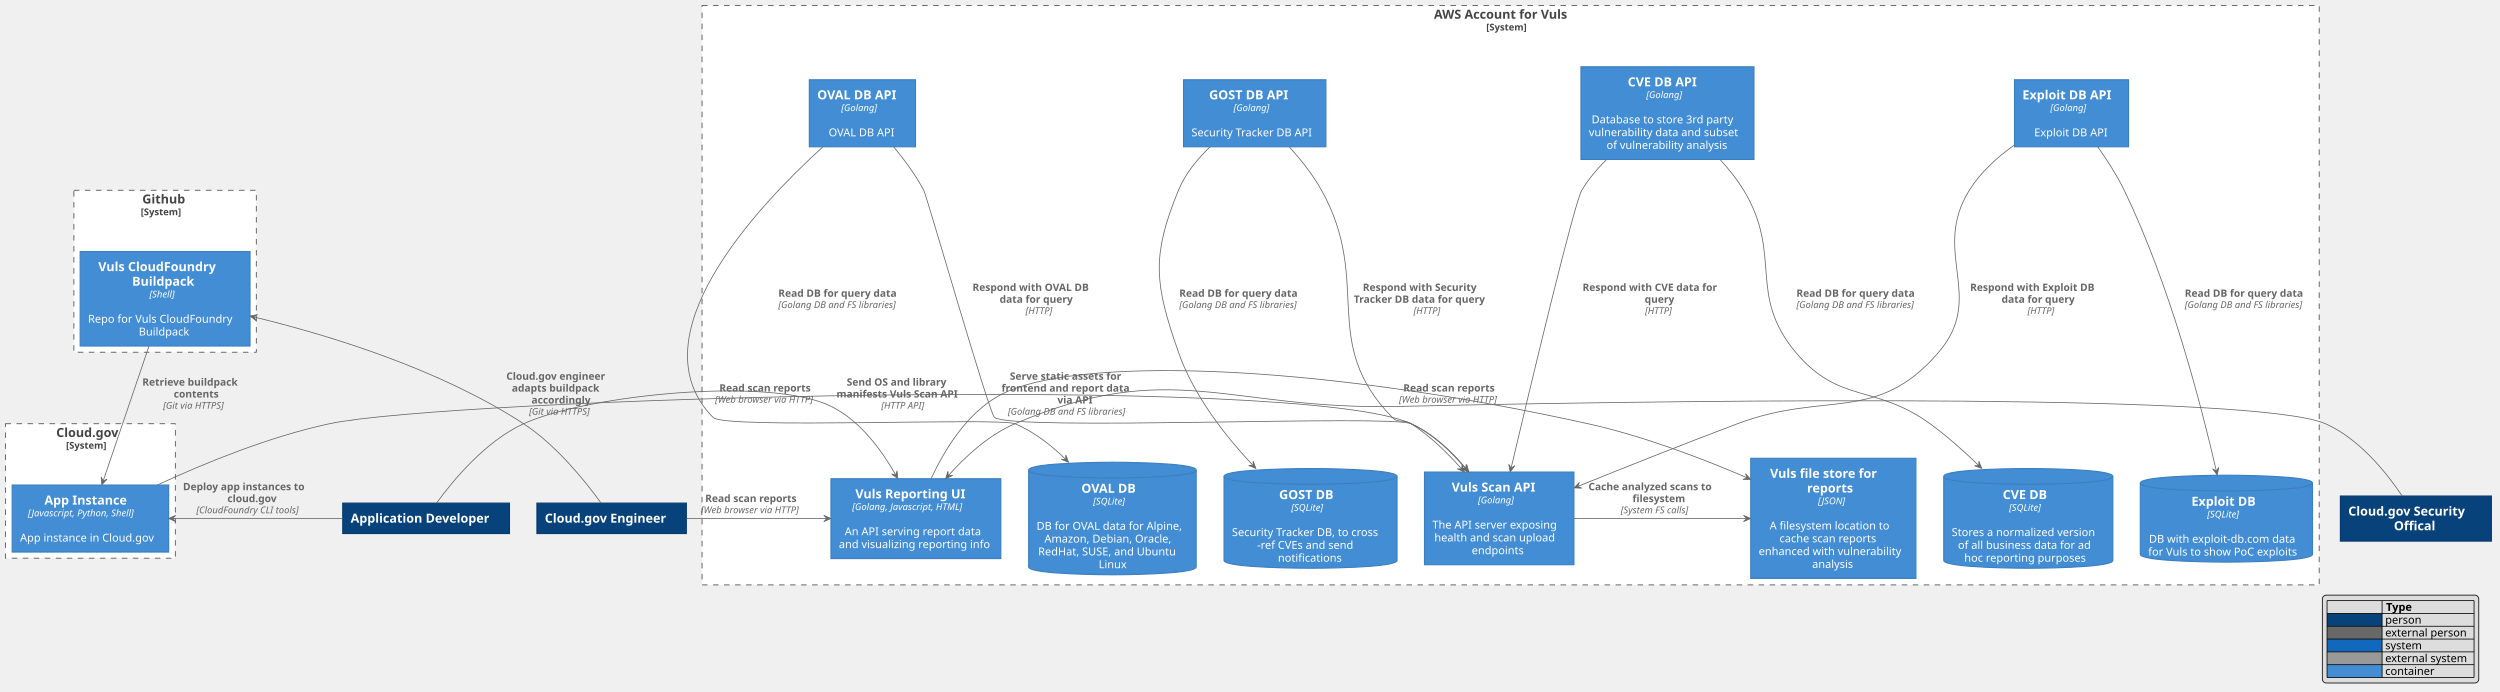
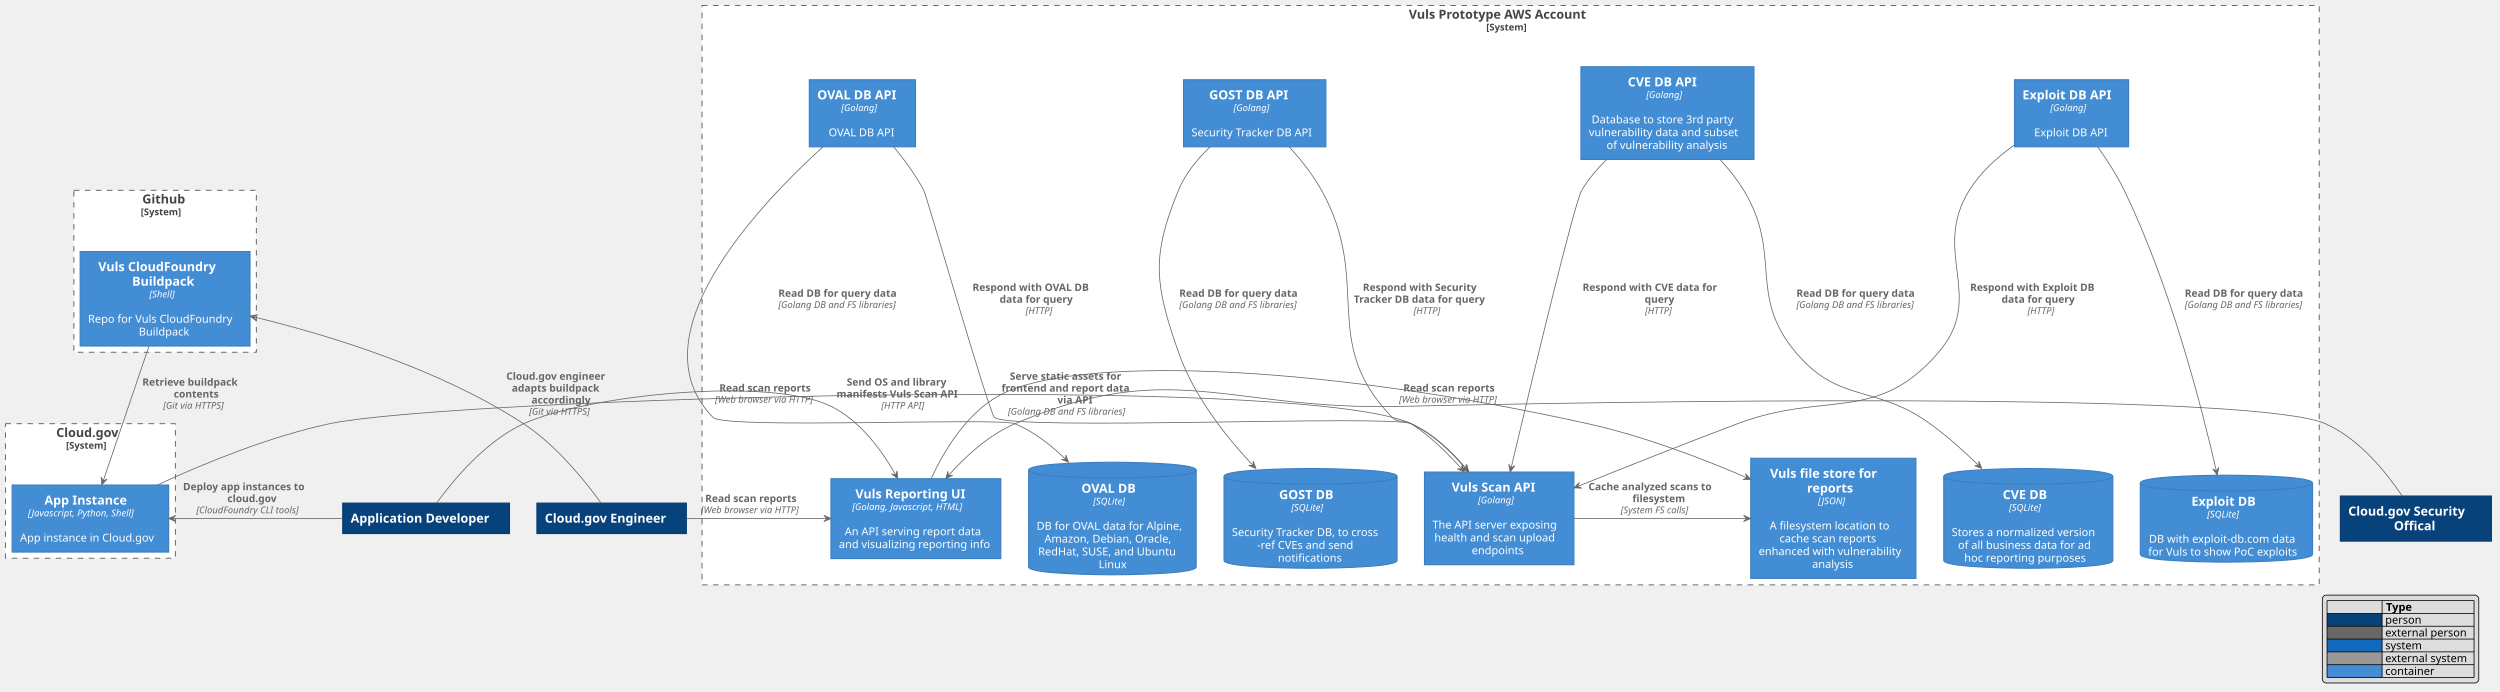
<svg xmlns="http://www.w3.org/2000/svg" contentScriptType="application/ecmascript" contentStyleType="text/css" height="879px" preserveAspectRatio="none" style="width:3180px;height:879px;" version="1.1" viewBox="0 0 3180 879" width="3180px" zoomAndPan="magnify">
  <defs />
  <g>
    <rect fill="#FFFFFF" height="171" style="stroke: #444444; stroke-width: 1.0; stroke-dasharray: 7.0,7.0;" width="216" x="7" y="539" />
    <text fill="#444444" font-family="sans-serif" font-size="16" font-weight="bold" lengthAdjust="spacingAndGlyphs" textLength="87" x="71.5" y="555.852">Cloud.gov</text>
    <text fill="#444444" font-family="sans-serif" font-size="12" font-weight="bold" lengthAdjust="spacingAndGlyphs" textLength="62" x="84" y="570.764">[System]</text>
    <rect fill="#FFFFFF" height="737" style="stroke: #444444; stroke-width: 1.0; stroke-dasharray: 7.0,7.0;" width="2057" x="893" y="7" />
-     <text fill="#444444" font-family="sans-serif" font-size="16" font-weight="bold" lengthAdjust="spacingAndGlyphs" textLength="195" x="1824" y="23.852">AWS Account for Vuls</text>
+     <text fill="#444444" font-family="sans-serif" font-size="16" font-weight="bold" lengthAdjust="spacingAndGlyphs" textLength="259" x="1792" y="23.852">Vuls Prototype AWS Account</text>
    <text fill="#444444" font-family="sans-serif" font-size="12" font-weight="bold" lengthAdjust="spacingAndGlyphs" textLength="62" x="1890.5" y="38.764">[System]</text>
    <rect fill="#FFFFFF" height="206" style="stroke: #444444; stroke-width: 1.0; stroke-dasharray: 7.0,7.0;" width="232" x="94" y="242" />
    <text fill="#444444" font-family="sans-serif" font-size="16" font-weight="bold" lengthAdjust="spacingAndGlyphs" textLength="58" x="181" y="258.852">Github</text>
    <text fill="#444444" font-family="sans-serif" font-size="12" font-weight="bold" lengthAdjust="spacingAndGlyphs" textLength="62" x="179" y="273.764">[System]</text>
    <rect fill="#438DD5" height="85.188" style="stroke: #3C7FC0; stroke-width: 1.5;" width="199" x="15.5" y="617" />
    <text fill="#FFFFFF" font-family="sans-serif" font-size="16" font-weight="bold" lengthAdjust="spacingAndGlyphs" textLength="117" x="56.5" y="641.852">App Instance</text>
    <text fill="#FFFFFF" font-family="sans-serif" font-size="12" font-style="italic" lengthAdjust="spacingAndGlyphs" textLength="159" x="35.5" y="656.764">[Javascript, Python, Shell]</text>
    <text fill="#FFFFFF" font-family="sans-serif" font-size="14" lengthAdjust="spacingAndGlyphs" textLength="0" x="117" y="672.589" />
    <text fill="#FFFFFF" font-family="sans-serif" font-size="14" lengthAdjust="spacingAndGlyphs" textLength="179" x="25.5" y="688.886">App instance in Cloud.gov</text>
    <rect fill="#438DD5" height="101.484" style="stroke: #3C7FC0; stroke-width: 1.5;" width="216" x="1057" y="609" />
    <text fill="#FFFFFF" font-family="sans-serif" font-size="16" font-weight="bold" lengthAdjust="spacingAndGlyphs" textLength="154" x="1088" y="633.852">Vuls Reporting UI</text>
    <text fill="#FFFFFF" font-family="sans-serif" font-size="12" font-style="italic" lengthAdjust="spacingAndGlyphs" textLength="162" x="1084" y="648.764">[Golang, Javascript, HTML]</text>
    <text fill="#FFFFFF" font-family="sans-serif" font-size="14" lengthAdjust="spacingAndGlyphs" textLength="0" x="1167" y="664.589" />
    <text fill="#FFFFFF" font-family="sans-serif" font-size="14" lengthAdjust="spacingAndGlyphs" textLength="177" x="1074.5" y="680.886">An API serving report data</text>
    <text fill="#FFFFFF" font-family="sans-serif" font-size="14" lengthAdjust="spacingAndGlyphs" textLength="196" x="1067" y="697.183">and visualizing reporting info</text>
    <rect fill="#438DD5" height="117.781" style="stroke: #3C7FC0; stroke-width: 1.5;" width="190" x="1812" y="600.5" />
    <text fill="#FFFFFF" font-family="sans-serif" font-size="16" font-weight="bold" lengthAdjust="spacingAndGlyphs" textLength="121" x="1846.5" y="625.352">Vuls Scan API</text>
    <text fill="#FFFFFF" font-family="sans-serif" font-size="12" font-style="italic" lengthAdjust="spacingAndGlyphs" textLength="54" x="1880" y="640.264">[Golang]</text>
    <text fill="#FFFFFF" font-family="sans-serif" font-size="14" lengthAdjust="spacingAndGlyphs" textLength="0" x="1909" y="656.089" />
    <text fill="#FFFFFF" font-family="sans-serif" font-size="14" lengthAdjust="spacingAndGlyphs" textLength="166" x="1822" y="672.386">The API server exposing</text>
    <text fill="#FFFFFF" font-family="sans-serif" font-size="14" lengthAdjust="spacingAndGlyphs" textLength="161" x="1824.5" y="688.683">health and scan upload</text>
    <text fill="#FFFFFF" font-family="sans-serif" font-size="14" lengthAdjust="spacingAndGlyphs" textLength="70" x="1872" y="704.98">endpoints</text>
    <rect fill="#438DD5" height="152.703" style="stroke: #3C7FC0; stroke-width: 1.5;" width="210" x="2227" y="583" />
    <text fill="#FFFFFF" font-family="sans-serif" font-size="16" font-weight="bold" lengthAdjust="spacingAndGlyphs" textLength="155" x="2251.5" y="607.852">Vuls file store for</text>
    <text fill="#FFFFFF" font-family="sans-serif" font-size="16" font-weight="bold" lengthAdjust="spacingAndGlyphs" textLength="67" x="2298.5" y="626.477">reports</text>
    <text fill="#FFFFFF" font-family="sans-serif" font-size="12" font-style="italic" lengthAdjust="spacingAndGlyphs" textLength="39" x="2312.5" y="641.389">[JSON]</text>
    <text fill="#FFFFFF" font-family="sans-serif" font-size="14" lengthAdjust="spacingAndGlyphs" textLength="0" x="2334" y="657.214" />
    <text fill="#FFFFFF" font-family="sans-serif" font-size="14" lengthAdjust="spacingAndGlyphs" textLength="158" x="2251" y="673.511">A filesystem location to</text>
    <text fill="#FFFFFF" font-family="sans-serif" font-size="14" lengthAdjust="spacingAndGlyphs" textLength="133" x="2263.5" y="689.808">cache scan reports</text>
    <text fill="#FFFFFF" font-family="sans-serif" font-size="14" lengthAdjust="spacingAndGlyphs" textLength="186" x="2237" y="706.105">enhanced with vulnerability</text>
    <text fill="#FFFFFF" font-family="sans-serif" font-size="14" lengthAdjust="spacingAndGlyphs" textLength="54" x="2305" y="722.401">analysis</text>
    <rect fill="#438DD5" height="117.781" style="stroke: #3C7FC0; stroke-width: 1.5;" width="220" x="2011" y="85" />
    <text fill="#FFFFFF" font-family="sans-serif" font-size="16" font-weight="bold" lengthAdjust="spacingAndGlyphs" textLength="101" x="2070.5" y="109.852">CVE DB API</text>
    <text fill="#FFFFFF" font-family="sans-serif" font-size="12" font-style="italic" lengthAdjust="spacingAndGlyphs" textLength="54" x="2094" y="124.764">[Golang]</text>
    <text fill="#FFFFFF" font-family="sans-serif" font-size="14" lengthAdjust="spacingAndGlyphs" textLength="0" x="2123" y="140.589" />
    <text fill="#FFFFFF" font-family="sans-serif" font-size="14" lengthAdjust="spacingAndGlyphs" textLength="189" x="2024.5" y="156.886">Database to store 3rd party</text>
    <text fill="#FFFFFF" font-family="sans-serif" font-size="14" lengthAdjust="spacingAndGlyphs" textLength="196" x="2021" y="173.183">vulnerability data and subset</text>
    <text fill="#FFFFFF" font-family="sans-serif" font-size="14" lengthAdjust="spacingAndGlyphs" textLength="155" x="2043.5" y="189.48">of vulnerability analysis</text>
    <path d="M2472.5,606 C2472.5,596 2580,596 2580,596 C2580,596 2687.5,596 2687.5,606 L2687.5,712.781 C2687.5,722.781 2580,722.781 2580,722.781 C2580,722.781 2472.5,722.781 2472.5,712.781 L2472.5,606 " fill="#438DD5" style="stroke: #3C7FC0; stroke-width: 1.5;" />
    <path d="M2472.5,606 C2472.5,616 2580,616 2580,616 C2580,616 2687.5,616 2687.5,606 " fill="none" style="stroke: #3C7FC0; stroke-width: 1.5;" />
    <text fill="#FFFFFF" font-family="sans-serif" font-size="16" font-weight="bold" lengthAdjust="spacingAndGlyphs" textLength="65" x="2547.5" y="634.852">CVE DB</text>
    <text fill="#FFFFFF" font-family="sans-serif" font-size="12" font-style="italic" lengthAdjust="spacingAndGlyphs" textLength="49" x="2555.5" y="649.764">[SQLite]</text>
    <text fill="#FFFFFF" font-family="sans-serif" font-size="14" lengthAdjust="spacingAndGlyphs" textLength="0" x="2582" y="665.589" />
    <text fill="#FFFFFF" font-family="sans-serif" font-size="14" lengthAdjust="spacingAndGlyphs" textLength="191" x="2482.5" y="681.886">Stores a normalized version</text>
    <text fill="#FFFFFF" font-family="sans-serif" font-size="14" lengthAdjust="spacingAndGlyphs" textLength="175" x="2490.5" y="698.183">of all business data for ad</text>
    <text fill="#FFFFFF" font-family="sans-serif" font-size="14" lengthAdjust="spacingAndGlyphs" textLength="163" x="2498.5" y="714.48">hoc reporting purposes</text>
    <rect fill="#438DD5" height="85.188" style="stroke: #3C7FC0; stroke-width: 1.5;" width="145" x="2562.5" y="101.5" />
    <text fill="#FFFFFF" font-family="sans-serif" font-size="16" font-weight="bold" lengthAdjust="spacingAndGlyphs" textLength="125" x="2572.5" y="126.352">Exploit DB API</text>
    <text fill="#FFFFFF" font-family="sans-serif" font-size="12" font-style="italic" lengthAdjust="spacingAndGlyphs" textLength="54" x="2608" y="141.264">[Golang]</text>
    <text fill="#FFFFFF" font-family="sans-serif" font-size="14" lengthAdjust="spacingAndGlyphs" textLength="0" x="2637" y="157.089" />
    <text fill="#FFFFFF" font-family="sans-serif" font-size="14" lengthAdjust="spacingAndGlyphs" textLength="95" x="2587.5" y="173.386">Exploit DB API</text>
    <path d="M2722.5,614.5 C2722.5,604.5 2832,604.5 2832,604.5 C2832,604.5 2941.5,604.5 2941.5,614.5 L2941.5,704.984 C2941.5,714.984 2832,714.984 2832,714.984 C2832,714.984 2722.5,714.984 2722.5,704.984 L2722.5,614.5 " fill="#438DD5" style="stroke: #3C7FC0; stroke-width: 1.5;" />
    <path d="M2722.5,614.5 C2722.5,624.5 2832,624.5 2832,624.5 C2832,624.5 2941.5,624.5 2941.5,614.5 " fill="none" style="stroke: #3C7FC0; stroke-width: 1.5;" />
    <text fill="#FFFFFF" font-family="sans-serif" font-size="16" font-weight="bold" lengthAdjust="spacingAndGlyphs" textLength="89" x="2787.5" y="643.352">Exploit DB</text>
    <text fill="#FFFFFF" font-family="sans-serif" font-size="12" font-style="italic" lengthAdjust="spacingAndGlyphs" textLength="49" x="2807.5" y="658.264">[SQLite]</text>
    <text fill="#FFFFFF" font-family="sans-serif" font-size="14" lengthAdjust="spacingAndGlyphs" textLength="0" x="2834" y="674.089" />
    <text fill="#FFFFFF" font-family="sans-serif" font-size="14" lengthAdjust="spacingAndGlyphs" textLength="193" x="2733.5" y="690.386">DB with exploit-db.com data</text>
    <text fill="#FFFFFF" font-family="sans-serif" font-size="14" lengthAdjust="spacingAndGlyphs" textLength="199" x="2732.5" y="706.683">for Vuls to show PoC exploits</text>
    <rect fill="#438DD5" height="85.188" style="stroke: #3C7FC0; stroke-width: 1.5;" width="181" x="1505.5" y="101.5" />
    <text fill="#FFFFFF" font-family="sans-serif" font-size="16" font-weight="bold" lengthAdjust="spacingAndGlyphs" textLength="116" x="1538" y="126.352">GOST DB API</text>
    <text fill="#FFFFFF" font-family="sans-serif" font-size="12" font-style="italic" lengthAdjust="spacingAndGlyphs" textLength="54" x="1569" y="141.264">[Golang]</text>
    <text fill="#FFFFFF" font-family="sans-serif" font-size="14" lengthAdjust="spacingAndGlyphs" textLength="0" x="1598" y="157.089" />
    <text fill="#FFFFFF" font-family="sans-serif" font-size="14" lengthAdjust="spacingAndGlyphs" textLength="161" x="1515.5" y="173.386">Security Tracker DB API</text>
    <path d="M1557,606 C1557,596 1667,596 1667,596 C1667,596 1777,596 1777,606 L1777,712.781 C1777,722.781 1667,722.781 1667,722.781 C1667,722.781 1557,722.781 1557,712.781 L1557,606 " fill="#438DD5" style="stroke: #3C7FC0; stroke-width: 1.5;" />
    <path d="M1557,606 C1557,616 1667,616 1667,616 C1667,616 1777,616 1777,606 " fill="none" style="stroke: #3C7FC0; stroke-width: 1.5;" />
    <text fill="#FFFFFF" font-family="sans-serif" font-size="16" font-weight="bold" lengthAdjust="spacingAndGlyphs" textLength="80" x="1627" y="634.852">GOST DB</text>
    <text fill="#FFFFFF" font-family="sans-serif" font-size="12" font-style="italic" lengthAdjust="spacingAndGlyphs" textLength="49" x="1642.5" y="649.764">[SQLite]</text>
    <text fill="#FFFFFF" font-family="sans-serif" font-size="14" lengthAdjust="spacingAndGlyphs" textLength="0" x="1669" y="665.589" />
    <text fill="#FFFFFF" font-family="sans-serif" font-size="14" lengthAdjust="spacingAndGlyphs" textLength="200" x="1567" y="681.886">Security Tracker DB, to cross</text>
    <text fill="#FFFFFF" font-family="sans-serif" font-size="14" lengthAdjust="spacingAndGlyphs" textLength="132" x="1599" y="698.183">-ref CVEs and send</text>
    <text fill="#FFFFFF" font-family="sans-serif" font-size="14" lengthAdjust="spacingAndGlyphs" textLength="83" x="1625.5" y="714.48">notifications</text>
    <rect fill="#438DD5" height="85.188" style="stroke: #3C7FC0; stroke-width: 1.5;" width="135" x="1029.5" y="101.5" />
    <text fill="#FFFFFF" font-family="sans-serif" font-size="16" font-weight="bold" lengthAdjust="spacingAndGlyphs" textLength="115" x="1039.5" y="126.352">OVAL DB API</text>
    <text fill="#FFFFFF" font-family="sans-serif" font-size="12" font-style="italic" lengthAdjust="spacingAndGlyphs" textLength="54" x="1070" y="141.264">[Golang]</text>
    <text fill="#FFFFFF" font-family="sans-serif" font-size="14" lengthAdjust="spacingAndGlyphs" textLength="0" x="1099" y="157.089" />
    <text fill="#FFFFFF" font-family="sans-serif" font-size="14" lengthAdjust="spacingAndGlyphs" textLength="86" x="1054" y="173.386">OVAL DB API</text>
    <path d="M1308.5,598 C1308.5,588 1415,588 1415,588 C1415,588 1521.5,588 1521.5,598 L1521.5,721.078 C1521.5,731.078 1415,731.078 1415,731.078 C1415,731.078 1308.5,731.078 1308.5,721.078 L1308.5,598 " fill="#438DD5" style="stroke: #3C7FC0; stroke-width: 1.5;" />
    <path d="M1308.5,598 C1308.5,608 1415,608 1415,608 C1415,608 1521.5,608 1521.5,598 " fill="none" style="stroke: #3C7FC0; stroke-width: 1.5;" />
    <text fill="#FFFFFF" font-family="sans-serif" font-size="16" font-weight="bold" lengthAdjust="spacingAndGlyphs" textLength="79" x="1375.5" y="626.852">OVAL DB</text>
    <text fill="#FFFFFF" font-family="sans-serif" font-size="12" font-style="italic" lengthAdjust="spacingAndGlyphs" textLength="49" x="1390.5" y="641.764">[SQLite]</text>
    <text fill="#FFFFFF" font-family="sans-serif" font-size="14" lengthAdjust="spacingAndGlyphs" textLength="0" x="1417" y="657.589" />
    <text fill="#FFFFFF" font-family="sans-serif" font-size="14" lengthAdjust="spacingAndGlyphs" textLength="189" x="1318.5" y="673.886">DB for OVAL data for Alpine,</text>
    <text fill="#FFFFFF" font-family="sans-serif" font-size="14" lengthAdjust="spacingAndGlyphs" textLength="169" x="1328.5" y="690.183">Amazon, Debian, Oracle,</text>
    <text fill="#FFFFFF" font-family="sans-serif" font-size="14" lengthAdjust="spacingAndGlyphs" textLength="185" x="1320.5" y="706.48">RedHat, SUSE, and Ubuntu</text>
    <text fill="#FFFFFF" font-family="sans-serif" font-size="14" lengthAdjust="spacingAndGlyphs" textLength="35" x="1397.5" y="722.776">Linux</text>
    <rect fill="#438DD5" height="120.109" style="stroke: #3C7FC0; stroke-width: 1.5;" width="216" x="102" y="320" />
    <text fill="#FFFFFF" font-family="sans-serif" font-size="16" font-weight="bold" lengthAdjust="spacingAndGlyphs" textLength="164" x="125" y="344.852">Vuls CloudFoundry</text>
    <text fill="#FFFFFF" font-family="sans-serif" font-size="16" font-weight="bold" lengthAdjust="spacingAndGlyphs" textLength="84" x="168" y="363.477">Buildpack</text>
    <text fill="#FFFFFF" font-family="sans-serif" font-size="12" font-style="italic" lengthAdjust="spacingAndGlyphs" textLength="40" x="190" y="378.389">[Shell]</text>
    <text fill="#FFFFFF" font-family="sans-serif" font-size="14" lengthAdjust="spacingAndGlyphs" textLength="0" x="212" y="394.214" />
    <text fill="#FFFFFF" font-family="sans-serif" font-size="14" lengthAdjust="spacingAndGlyphs" textLength="192" x="112" y="410.511">Repo for Vuls CloudFoundry</text>
    <text fill="#FFFFFF" font-family="sans-serif" font-size="14" lengthAdjust="spacingAndGlyphs" textLength="67" x="176.5" y="426.808">Buildpack</text>
    <rect fill="#08427B" height="38.625" style="stroke: #073B6F; stroke-width: 1.5;" width="212" x="436" y="640" />
    <text fill="#FFFFFF" font-family="sans-serif" font-size="16" font-weight="bold" lengthAdjust="spacingAndGlyphs" textLength="192" x="446" y="664.852">Application Developer</text>
    <rect fill="#08427B" height="38.625" style="stroke: #073B6F; stroke-width: 1.5;" width="190" x="683" y="640" />
    <text fill="#FFFFFF" font-family="sans-serif" font-size="16" font-weight="bold" lengthAdjust="spacingAndGlyphs" textLength="170" x="693" y="664.852">Cloud.gov Engineer</text>
    <rect fill="#08427B" height="57.25" style="stroke: #073B6F; stroke-width: 1.5;" width="192" x="2977" y="631" />
    <text fill="#FFFFFF" font-family="sans-serif" font-size="16" font-weight="bold" lengthAdjust="spacingAndGlyphs" textLength="166" x="2987" y="655.852">Cloud.gov Security</text>
    <text fill="#FFFFFF" font-family="sans-serif" font-size="16" font-weight="bold" lengthAdjust="spacingAndGlyphs" textLength="56" x="3045" y="674.477">Offical</text>
    <path d="M219.672,659.5 C285.404,659.5 369.923,659.5 435.921,659.5 " fill="none" id="app&lt;-dev" style="stroke: #666666; stroke-width: 1.0;" />
    <polygon fill="#666666" points="214.574,659.5,223.574,663.5,219.574,659.5,223.574,655.5,214.574,659.5" style="stroke: #666666; stroke-width: 1.0;" />
    <text fill="#666666" font-family="sans-serif" font-size="13" font-weight="bold" lengthAdjust="spacingAndGlyphs" textLength="180" x="232.75" y="623.567">Deploy app instances to</text>
    <text fill="#666666" font-family="sans-serif" font-size="13" font-weight="bold" lengthAdjust="spacingAndGlyphs" textLength="72" x="289.25" y="638.7">cloud.gov</text>
    <text fill="#666666" font-family="sans-serif" font-size="12" font-style="italic" lengthAdjust="spacingAndGlyphs" textLength="151" x="249.75" y="652.904">[CloudFoundry CLI tools]</text>
    <path d="M322.869,403.149 C419.59,426.628 559.704,469.552 666,539 C708.082,566.494 745.239,613.139 764.352,639.607 " fill="none" id="vuls_cf_buildpack&lt;-cgeng" style="stroke: #666666; stroke-width: 1.0;" />
    <polygon fill="#666666" points="318.008,401.977,325.819,407.976,322.868,403.149,327.695,400.199,318.008,401.977" style="stroke: #666666; stroke-width: 1.0;" />
    <text fill="#666666" font-family="sans-serif" font-size="13" font-weight="bold" lengthAdjust="spacingAndGlyphs" textLength="144" x="644" y="483.067">Cloud.gov engineer</text>
    <text fill="#666666" font-family="sans-serif" font-size="13" font-weight="bold" lengthAdjust="spacingAndGlyphs" textLength="130" x="651" y="498.2">adapts buildpack</text>
    <text fill="#666666" font-family="sans-serif" font-size="13" font-weight="bold" lengthAdjust="spacingAndGlyphs" textLength="85" x="676" y="513.332">accordingly</text>
    <text fill="#666666" font-family="sans-serif" font-size="12" font-style="italic" lengthAdjust="spacingAndGlyphs" textLength="91" x="673" y="527.537">[Git via HTTPS]</text>
    <path d="M189.503,440.303 C172.048,491.658 147.308,564.446 131.208,611.814 " fill="none" id="vuls_cf_buildpack-&gt;app" style="stroke: #666666; stroke-width: 1.0;" />
    <polygon fill="#666666" points="129.581,616.602,136.264,609.368,131.19,611.868,128.69,606.794,129.581,616.602" style="stroke: #666666; stroke-width: 1.0;" />
    <text fill="#666666" font-family="sans-serif" font-size="13" font-weight="bold" lengthAdjust="spacingAndGlyphs" textLength="139" x="181" y="490.567">Retrieve buildpack</text>
    <text fill="#666666" font-family="sans-serif" font-size="13" font-weight="bold" lengthAdjust="spacingAndGlyphs" textLength="64" x="221" y="505.7">contents</text>
    <text fill="#666666" font-family="sans-serif" font-size="12" font-style="italic" lengthAdjust="spacingAndGlyphs" textLength="91" x="207.5" y="519.904">[Git via HTTPS]</text>
    <path d="M200.076,616.933 C259.748,589.306 342.262,555.483 419,539 C568.48,506.893 1656.522,474.202 1795,539 C1822.032,551.649 1845.657,574.049 1864.152,596.132 " fill="none" id="app-&gt;vuls_api" style="stroke: #666666; stroke-width: 1.0;" />
    <polygon fill="#666666" points="1867.546,600.25,1864.908,590.76,1864.366,596.391,1858.735,595.848,1867.546,600.25" style="stroke: #666666; stroke-width: 1.0;" />
    <text fill="#666666" font-family="sans-serif" font-size="13" font-weight="bold" lengthAdjust="spacingAndGlyphs" textLength="147" x="1077" y="490.567">Send OS and library</text>
    <text fill="#666666" font-family="sans-serif" font-size="13" font-weight="bold" lengthAdjust="spacingAndGlyphs" textLength="178" x="1064" y="505.7">manifests Vuls Scan API</text>
    <text fill="#666666" font-family="sans-serif" font-size="12" font-style="italic" lengthAdjust="spacingAndGlyphs" textLength="64" x="1121" y="519.904">[HTTP API]</text>
    <path d="M2002.114,659.5 C2067.099,659.5 2153.427,659.5 2221.471,659.5 " fill="none" id="vuls_api-&gt;vuls_reports_dir" style="stroke: #666666; stroke-width: 1.0;" />
    <polygon fill="#666666" points="2226.751,659.5,2217.751,655.5,2221.751,659.5,2217.751,663.5,2226.751,659.5" style="stroke: #666666; stroke-width: 1.0;" />
    <text fill="#666666" font-family="sans-serif" font-size="13" font-weight="bold" lengthAdjust="spacingAndGlyphs" textLength="183" x="2020.5" y="623.567">Cache analyzed scans to</text>
    <text fill="#666666" font-family="sans-serif" font-size="13" font-weight="bold" lengthAdjust="spacingAndGlyphs" textLength="76" x="2076.5" y="638.7">filesystem</text>
    <text fill="#666666" font-family="sans-serif" font-size="12" font-style="italic" lengthAdjust="spacingAndGlyphs" textLength="106" x="2061.5" y="652.904">[System FS calls]</text>
    <path d="M1184.316,608.984 C1201.467,571.96 1230.467,524.407 1273,502 C1362.888,454.647 1657.451,458.806 2020,539 C2089.208,554.308 2163.353,582.415 2221.992,607.635 " fill="none" id="vuls_repo-&gt;vuls_reports_dir" style="stroke: #666666; stroke-width: 1.0;" />
    <polygon fill="#666666" points="2226.9,609.755,2220.224,602.514,2222.31,607.772,2217.052,609.859,2226.9,609.755" style="stroke: #666666; stroke-width: 1.0;" />
    <text fill="#666666" font-family="sans-serif" font-size="13" font-weight="bold" lengthAdjust="spacingAndGlyphs" textLength="166" x="1284.5" y="483.067">Serve static assets for</text>
    <text fill="#666666" font-family="sans-serif" font-size="13" font-weight="bold" lengthAdjust="spacingAndGlyphs" textLength="187" x="1274" y="498.2">frontend and report data</text>
    <text fill="#666666" font-family="sans-serif" font-size="13" font-weight="bold" lengthAdjust="spacingAndGlyphs" textLength="50" x="1345" y="513.332">via API</text>
    <text fill="#666666" font-family="sans-serif" font-size="12" font-style="italic" lengthAdjust="spacingAndGlyphs" textLength="176" x="1282" y="527.537">[Golang DB and FS libraries]</text>
    <path d="M2043.219,203.149 C2031.424,214.952 2020.408,228.052 2012,242 C2002.793,257.276 1948.923,481.957 1922.126,595.22 " fill="none" id="cve_db_api-&gt;vuls_api" style="stroke: #666666; stroke-width: 1.0;" />
    <polygon fill="#666666" points="1920.949,600.197,1926.913,592.359,1922.1,595.331,1919.128,590.518,1920.949,600.197" style="stroke: #666666; stroke-width: 1.0;" />
    <text fill="#666666" font-family="sans-serif" font-size="13" font-weight="bold" lengthAdjust="spacingAndGlyphs" textLength="200" x="2013" y="370.067">Respond with CVE data for</text>
    <text fill="#666666" font-family="sans-serif" font-size="13" font-weight="bold" lengthAdjust="spacingAndGlyphs" textLength="42" x="2092" y="385.2">query</text>
    <text fill="#666666" font-family="sans-serif" font-size="12" font-style="italic" lengthAdjust="spacingAndGlyphs" textLength="41" x="2092.5" y="399.404">[HTTP]</text>
    <path d="M2562.235,184.468 C2540.727,199.818 2519.171,219.193 2505,242 C2455.822,321.148 2526.61,377.224 2466,448 C2387.456,539.717 2323.011,496.459 2210,539 C2141.976,564.606 2065.971,594.837 2007.1,618.614 " fill="none" id="exploit_db_api-&gt;vuls_api" style="stroke: #666666; stroke-width: 1.0;" />
    <polygon fill="#666666" points="2002.176,620.603,2012.019,620.94,2006.812,618.73,2009.021,613.523,2002.176,620.603" style="stroke: #666666; stroke-width: 1.0;" />
    <text fill="#666666" font-family="sans-serif" font-size="13" font-weight="bold" lengthAdjust="spacingAndGlyphs" textLength="182" x="2506" y="370.067">Respond with Exploit DB</text>
    <text fill="#666666" font-family="sans-serif" font-size="13" font-weight="bold" lengthAdjust="spacingAndGlyphs" textLength="107" x="2546" y="385.2">data for query</text>
    <text fill="#666666" font-family="sans-serif" font-size="12" font-style="italic" lengthAdjust="spacingAndGlyphs" textLength="41" x="2579" y="399.404">[HTTP]</text>
    <path d="M1640.014,186.903 C1654.674,203.066 1670.041,222.324 1681,242 C1746.461,359.528 1676.823,434.934 1771,531 C1778.871,539.029 1785.545,532.915 1795,539 C1818.853,554.351 1841.056,575.928 1859.299,596.59 " fill="none" id="gost_db_api-&gt;vuls_api" style="stroke: #666666; stroke-width: 1.0;" />
    <polygon fill="#666666" points="1862.658,600.435,1859.749,591.026,1859.369,596.67,1853.725,596.289,1862.658,600.435" style="stroke: #666666; stroke-width: 1.0;" />
    <text fill="#666666" font-family="sans-serif" font-size="13" font-weight="bold" lengthAdjust="spacingAndGlyphs" textLength="165" x="1733.5" y="370.067">Respond with Security</text>
    <text fill="#666666" font-family="sans-serif" font-size="13" font-weight="bold" lengthAdjust="spacingAndGlyphs" textLength="193" x="1722" y="385.2">Tracker DB data for query</text>
    <text fill="#666666" font-family="sans-serif" font-size="12" font-style="italic" lengthAdjust="spacingAndGlyphs" textLength="41" x="1798" y="399.404">[HTTP]</text>
    <path d="M1136.852,186.929 C1150.411,203.243 1164.721,222.592 1175,242 C1178.935,249.43 1258.266,525.965 1265,531 C1288.585,548.633 1768.094,527.032 1795,539 C1822.629,551.289 1846.562,574.024 1865.13,596.463 " fill="none" id="oval_db_api-&gt;vuls_api" style="stroke: #666666; stroke-width: 1.0;" />
    <polygon fill="#666666" points="1868.298,600.352,1865.715,590.848,1865.14,596.476,1859.513,595.901,1868.298,600.352" style="stroke: #666666; stroke-width: 1.0;" />
    <text fill="#666666" font-family="sans-serif" font-size="13" font-weight="bold" lengthAdjust="spacingAndGlyphs" textLength="171" x="1237" y="370.067">Respond with OVAL DB</text>
    <text fill="#666666" font-family="sans-serif" font-size="13" font-weight="bold" lengthAdjust="spacingAndGlyphs" textLength="107" x="1271.5" y="385.2">data for query</text>
    <text fill="#666666" font-family="sans-serif" font-size="12" font-style="italic" lengthAdjust="spacingAndGlyphs" textLength="41" x="1304.5" y="399.404">[HTTP]</text>
    <path d="M2188.194,203.221 C2199.233,215.235 2209.745,228.388 2218,242 C2267.854,324.204 2222.367,374.215 2284,448 C2339.191,514.073 2385.337,488.415 2455,539 C2476.494,554.608 2498.003,573.75 2516.969,592.142 " fill="none" id="cve_db_api-&gt;cve_db" style="stroke: #666666; stroke-width: 1.0;" />
    <polygon fill="#666666" points="2520.727,595.81,2517.079,586.661,2517.149,592.318,2511.492,592.387,2520.727,595.81" style="stroke: #666666; stroke-width: 1.0;" />
    <text fill="#666666" font-family="sans-serif" font-size="13" font-weight="bold" lengthAdjust="spacingAndGlyphs" textLength="176" x="2285" y="377.567">Read DB for query data</text>
    <text fill="#666666" font-family="sans-serif" font-size="12" font-style="italic" lengthAdjust="spacingAndGlyphs" textLength="176" x="2285" y="391.772">[Golang DB and FS libraries]</text>
    <path d="M2668.279,186.697 C2680.099,203.296 2692.752,222.892 2702,242 C2760.531,362.93 2800.264,516.186 2819.217,599.281 " fill="none" id="exploit_db_api-&gt;exploit_db" style="stroke: #666666; stroke-width: 1.0;" />
    <polygon fill="#666666" points="2820.325,604.162,2822.234,594.5,2819.218,599.286,2814.432,596.271,2820.325,604.162" style="stroke: #666666; stroke-width: 1.0;" />
    <text fill="#666666" font-family="sans-serif" font-size="13" font-weight="bold" lengthAdjust="spacingAndGlyphs" textLength="176" x="2779" y="377.567">Read DB for query data</text>
    <text fill="#666666" font-family="sans-serif" font-size="12" font-style="italic" lengthAdjust="spacingAndGlyphs" textLength="176" x="2779" y="391.772">[Golang DB and FS libraries]</text>
    <path d="M1539.422,186.572 C1523.237,202.049 1507.649,220.967 1499,242 C1464.18,326.676 1468.844,361.553 1499,448 C1518.077,502.688 1557.854,553.839 1593.916,592.136 " fill="none" id="gost_db_api-&gt;gost_db" style="stroke: #666666; stroke-width: 1.0;" />
    <polygon fill="#666666" points="1597.393,595.801,1594.101,586.519,1593.952,592.174,1588.297,592.024,1597.393,595.801" style="stroke: #666666; stroke-width: 1.0;" />
    <text fill="#666666" font-family="sans-serif" font-size="13" font-weight="bold" lengthAdjust="spacingAndGlyphs" textLength="176" x="1500" y="377.567">Read DB for query data</text>
    <text fill="#666666" font-family="sans-serif" font-size="12" font-style="italic" lengthAdjust="spacingAndGlyphs" textLength="176" x="1500" y="391.772">[Golang DB and FS libraries]</text>
    <path d="M1046.792,186.729 C961.563,264.141 807.101,428.998 907,531 C921.93,546.245 1271.313,530.77 1291,539 C1315.017,549.04 1336.992,566.105 1355.552,584.284 " fill="none" id="oval_db_api-&gt;oval_db" style="stroke: #666666; stroke-width: 1.0;" />
    <polygon fill="#666666" points="1359.218,587.933,1355.661,578.749,1355.674,584.406,1350.017,584.419,1359.218,587.933" style="stroke: #666666; stroke-width: 1.0;" />
    <text fill="#666666" font-family="sans-serif" font-size="13" font-weight="bold" lengthAdjust="spacingAndGlyphs" textLength="176" x="990" y="377.567">Read DB for query data</text>
    <text fill="#666666" font-family="sans-serif" font-size="12" font-style="italic" lengthAdjust="spacingAndGlyphs" textLength="176" x="990" y="391.772">[Golang DB and FS libraries]</text>
    <path d="M1139.347,604.089 C1121.355,572.294 1093.983,535.178 1057.5,517 C979.508,478.14 745.177,502.613 666,539 C616.904,561.563 575.545,611.97 555.316,639.911 " fill="none" id="vuls_repo&lt;-dev" style="stroke: #666666; stroke-width: 1.0;" />
    <polygon fill="#666666" points="1141.934,608.739,1141.054,598.929,1139.503,604.369,1134.063,602.818,1141.934,608.739" style="stroke: #666666; stroke-width: 1.0;" />
    <text fill="#666666" font-family="sans-serif" font-size="13" font-weight="bold" lengthAdjust="spacingAndGlyphs" textLength="136" x="915" y="498.067">Read scan reports</text>
    <text fill="#666666" font-family="sans-serif" font-size="12" font-style="italic" lengthAdjust="spacingAndGlyphs" textLength="147" x="909.5" y="512.271">[Web browser via HTTP]</text>
    <path d="M1051.76,659.5 C995.046,659.5 927.152,659.5 873.167,659.5 " fill="none" id="vuls_repo&lt;-cgeng" style="stroke: #666666; stroke-width: 1.0;" />
    <polygon fill="#666666" points="1056.864,659.5,1047.864,655.5,1051.864,659.5,1047.864,663.5,1056.864,659.5" style="stroke: #666666; stroke-width: 1.0;" />
    <text fill="#666666" font-family="sans-serif" font-size="13" font-weight="bold" lengthAdjust="spacingAndGlyphs" textLength="136" x="897" y="638.567">Read scan reports</text>
    <text fill="#666666" font-family="sans-serif" font-size="12" font-style="italic" lengthAdjust="spacingAndGlyphs" textLength="147" x="891.5" y="652.771">[Web browser via HTTP]</text>
    <path d="M1206.373,604.856 C1228.5,580.038 1257.978,553.121 1291,539 C1490.419,453.723 1561.668,521.89 1778.5,517 C2214.834,507.159 2873.291,501.673 2958,539 C3001.135,558.007 3035.962,601.662 3055.574,630.871 " fill="none" id="vuls_repo&lt;-cgisso" style="stroke: #666666; stroke-width: 1.0;" />
    <polygon fill="#666666" points="1202.886,608.819,1211.835,604.705,1206.189,605.065,1205.829,599.42,1202.886,608.819" style="stroke: #666666; stroke-width: 1.0;" />
    <text fill="#666666" font-family="sans-serif" font-size="13" font-weight="bold" lengthAdjust="spacingAndGlyphs" textLength="136" x="1785" y="498.067">Read scan reports</text>
    <text fill="#666666" font-family="sans-serif" font-size="12" font-style="italic" lengthAdjust="spacingAndGlyphs" textLength="147" x="1779.5" y="512.271">[Web browser via HTTP]</text>
    <rect fill="#DDDDDD" height="111.781" rx="5" ry="5" style="stroke: #000000; stroke-width: 1.0;" width="199" x="2954" y="757" />
    <text fill="#000000" font-family="sans-serif" font-size="14" font-weight="bold" lengthAdjust="spacingAndGlyphs" textLength="0" x="3030" y="776.995" />
    <text fill="#000000" font-family="sans-serif" font-size="14" font-weight="bold" lengthAdjust="spacingAndGlyphs" textLength="39" x="3035" y="776.995">Type</text>
    <rect fill="#08427B" height="16.297" style="stroke: none; stroke-width: 1.0;" width="70" x="2960" y="780.297" />
    <text fill="#000000" font-family="sans-serif" font-size="14" lengthAdjust="spacingAndGlyphs" textLength="0" x="2984" y="793.292" />
    <text fill="#000000" font-family="sans-serif" font-size="14" lengthAdjust="spacingAndGlyphs" textLength="49" x="3034" y="793.292">person</text>
    <rect fill="#686868" height="16.297" style="stroke: none; stroke-width: 1.0;" width="70" x="2960" y="796.594" />
    <text fill="#000000" font-family="sans-serif" font-size="14" lengthAdjust="spacingAndGlyphs" textLength="0" x="2984" y="809.589" />
    <text fill="#000000" font-family="sans-serif" font-size="14" lengthAdjust="spacingAndGlyphs" textLength="108" x="3034" y="809.589">external person</text>
    <rect fill="#1168BD" height="16.297" style="stroke: none; stroke-width: 1.0;" width="70" x="2960" y="812.891" />
    <text fill="#000000" font-family="sans-serif" font-size="14" lengthAdjust="spacingAndGlyphs" textLength="0" x="2972" y="825.886" />
    <text fill="#000000" font-family="sans-serif" font-size="14" lengthAdjust="spacingAndGlyphs" textLength="50" x="3034" y="825.886">system</text>
    <rect fill="#999999" height="16.297" style="stroke: none; stroke-width: 1.0;" width="70" x="2960" y="829.188" />
    <text fill="#000000" font-family="sans-serif" font-size="14" lengthAdjust="spacingAndGlyphs" textLength="0" x="2984" y="842.183" />
    <text fill="#000000" font-family="sans-serif" font-size="14" lengthAdjust="spacingAndGlyphs" textLength="109" x="3034" y="842.183">external system</text>
    <rect fill="#438DD5" height="16.297" style="stroke: none; stroke-width: 1.0;" width="70" x="2960" y="845.484" />
    <text fill="#000000" font-family="sans-serif" font-size="14" lengthAdjust="spacingAndGlyphs" textLength="0" x="2972" y="858.48" />
    <text fill="#000000" font-family="sans-serif" font-size="14" lengthAdjust="spacingAndGlyphs" textLength="65" x="3034" y="858.48">container</text>
    <line style="stroke: #000000; stroke-width: 1.0;" x1="2960" x2="3147" y1="764" y2="764" />
    <line style="stroke: #000000; stroke-width: 1.0;" x1="2960" x2="3147" y1="780.297" y2="780.297" />
    <line style="stroke: #000000; stroke-width: 1.0;" x1="2960" x2="3147" y1="796.594" y2="796.594" />
    <line style="stroke: #000000; stroke-width: 1.0;" x1="2960" x2="3147" y1="812.891" y2="812.891" />
    <line style="stroke: #000000; stroke-width: 1.0;" x1="2960" x2="3147" y1="829.188" y2="829.188" />
    <line style="stroke: #000000; stroke-width: 1.0;" x1="2960" x2="3147" y1="845.484" y2="845.484" />
    <line style="stroke: #000000; stroke-width: 1.0;" x1="2960" x2="3147" y1="861.781" y2="861.781" />
    <line style="stroke: #000000; stroke-width: 1.0;" x1="2960" x2="2960" y1="764" y2="861.781" />
    <line style="stroke: #000000; stroke-width: 1.0;" x1="3030" x2="3030" y1="764" y2="861.781" />
    <line style="stroke: #000000; stroke-width: 1.0;" x1="3147" x2="3147" y1="764" y2="861.781" />
  </g>
</svg>
